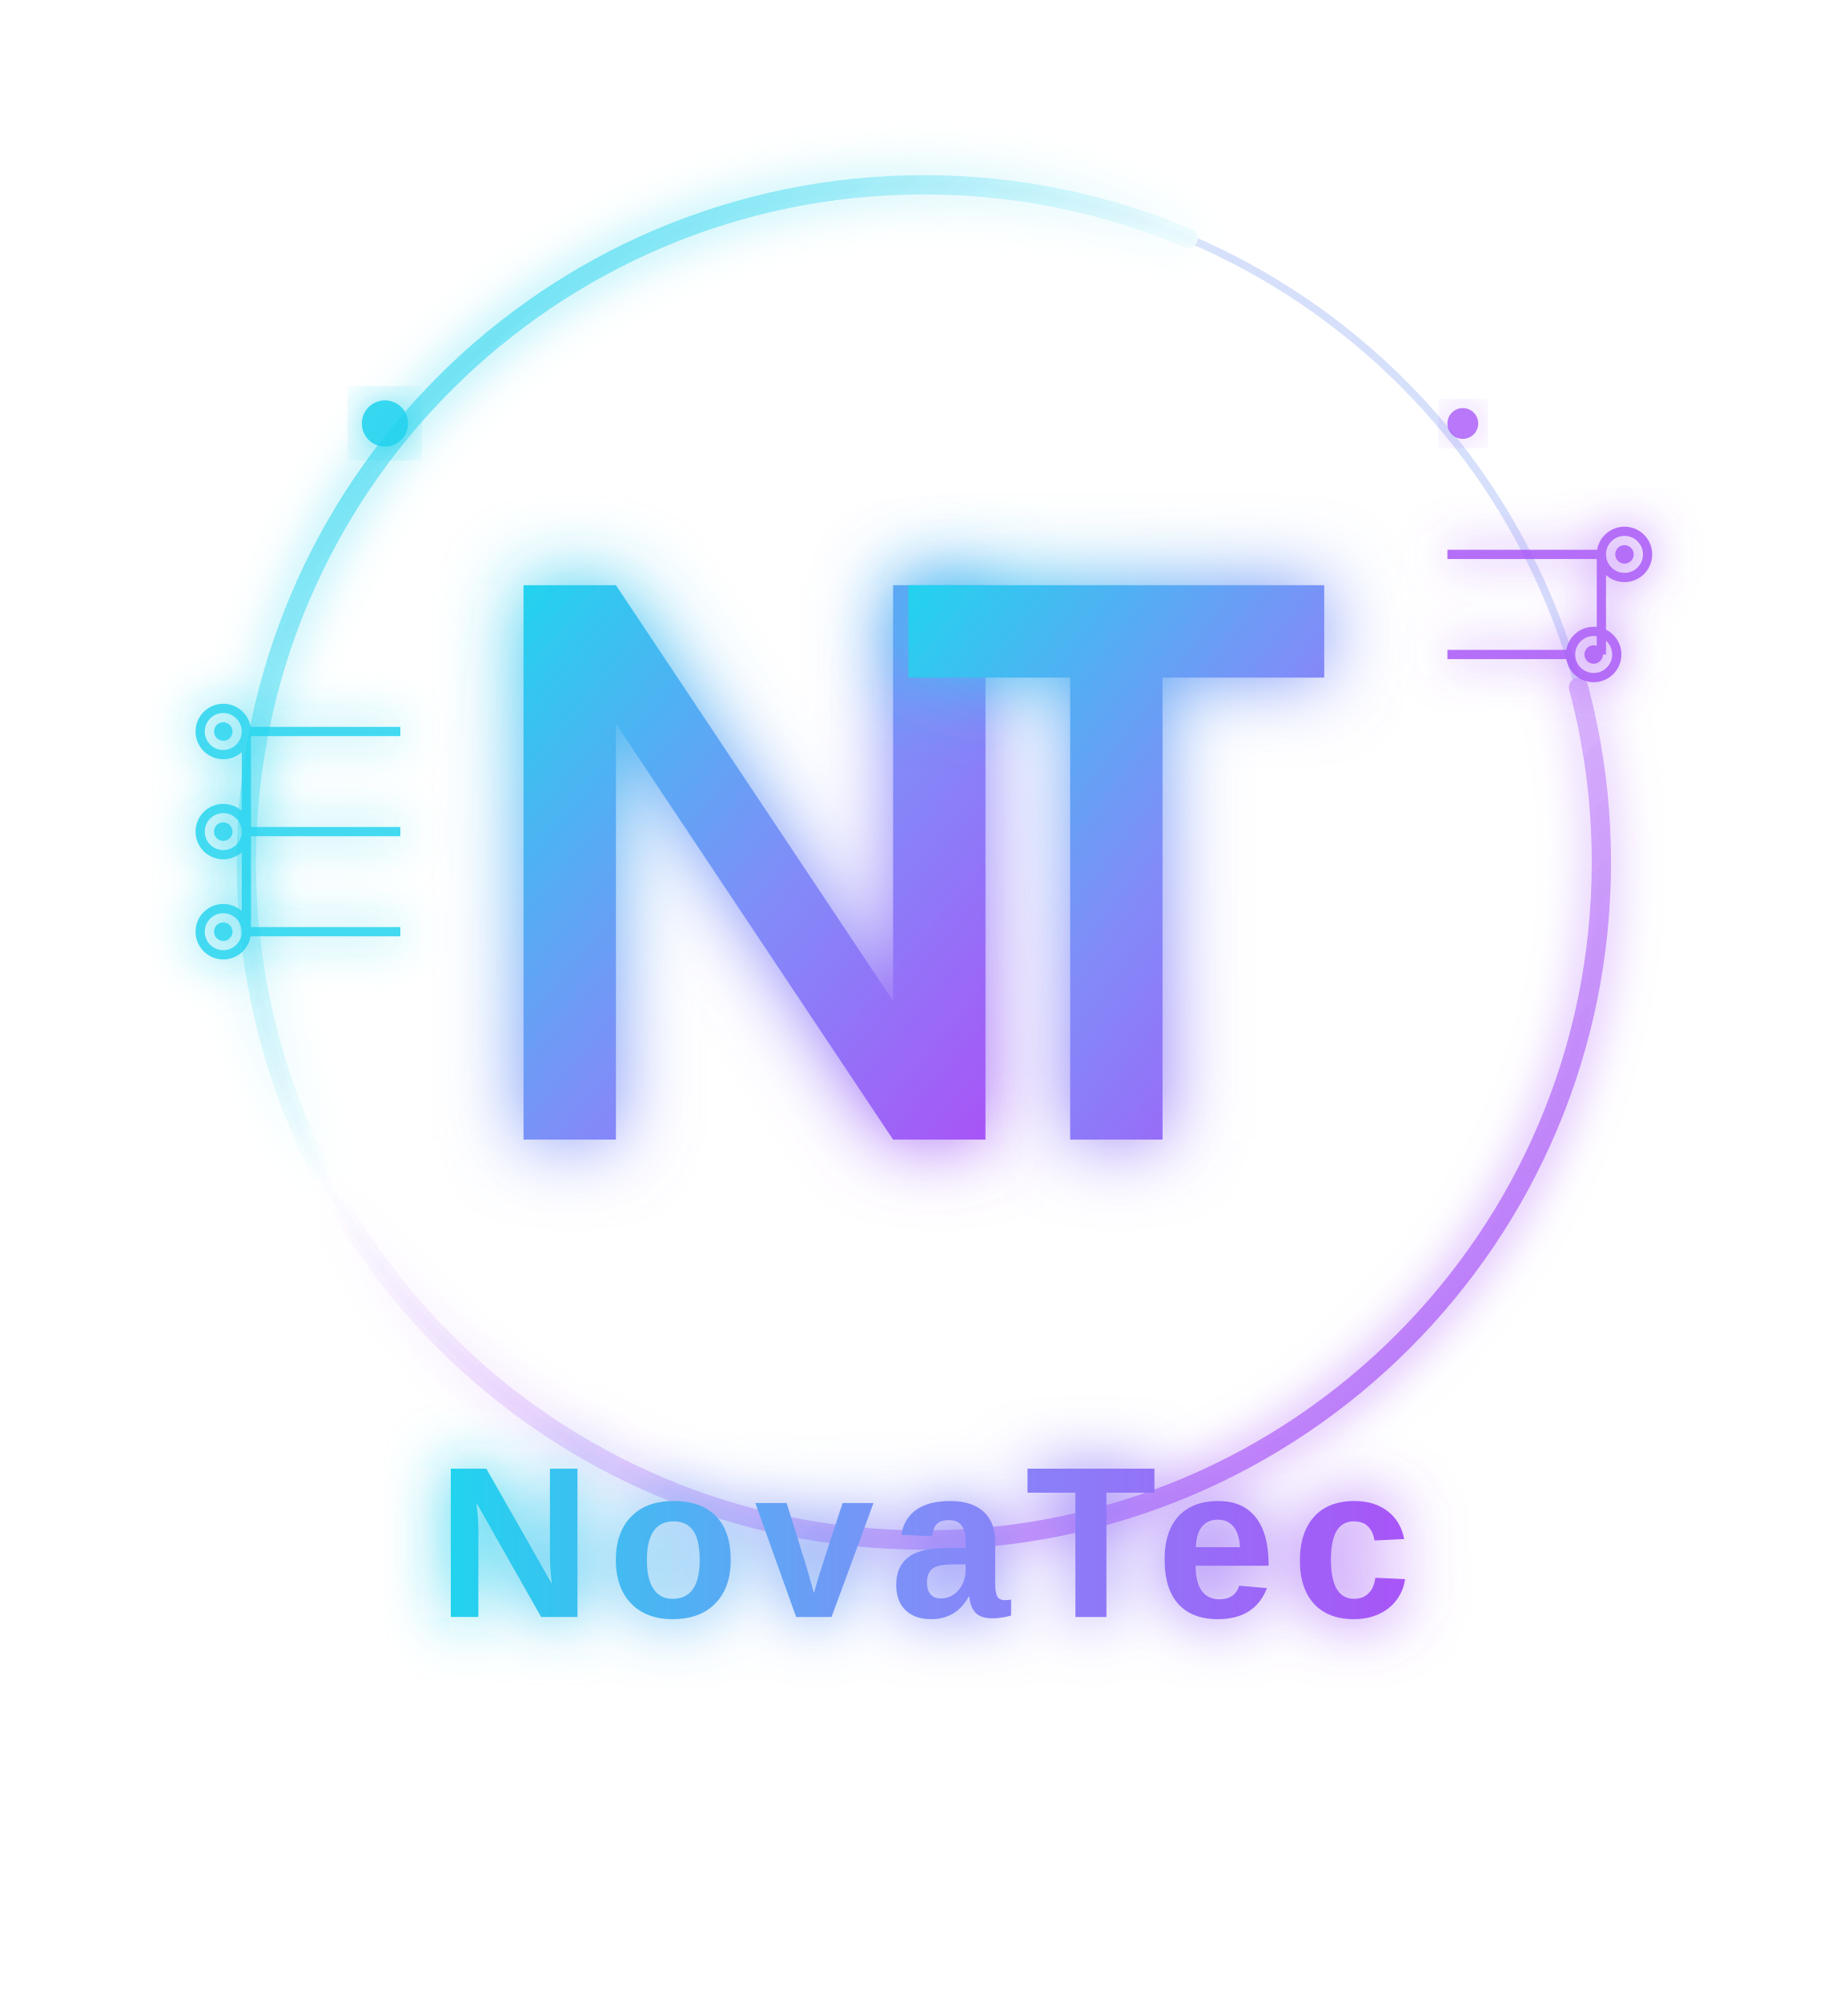
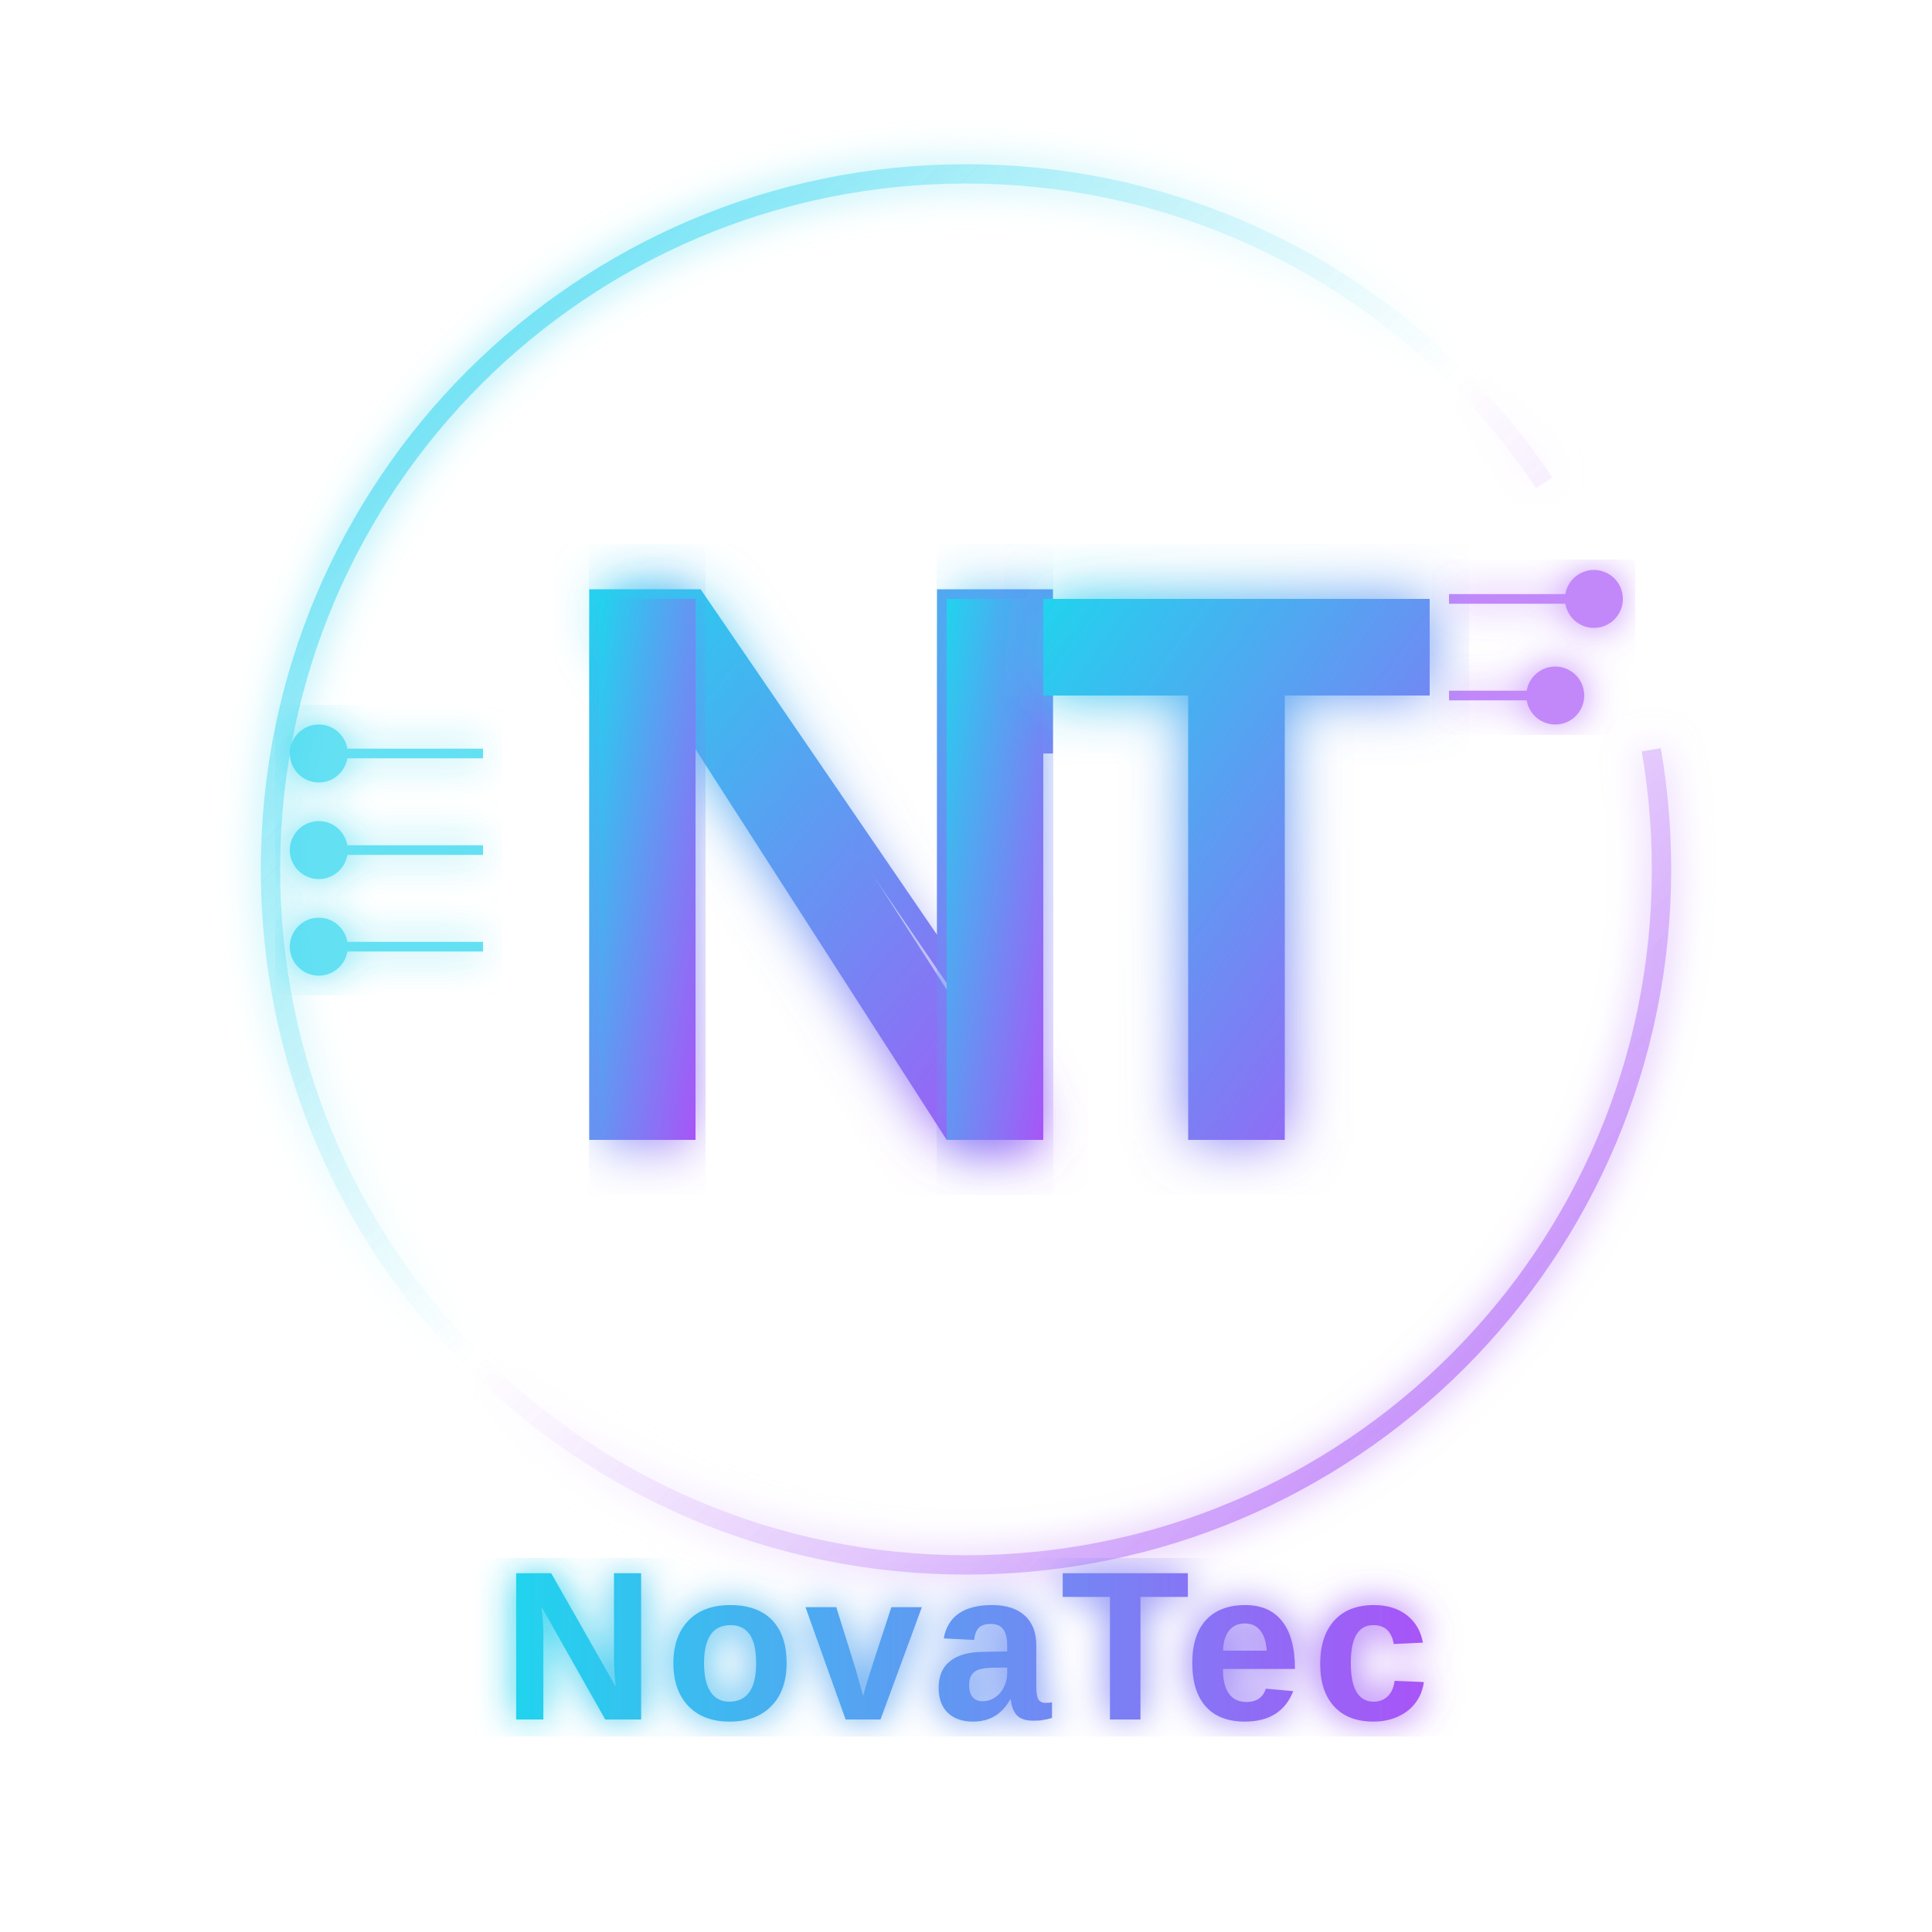
- <svg xmlns="http://www.w3.org/2000/svg" viewBox="0 0 240 260" fill="none">
+ <svg xmlns="http://www.w3.org/2000/svg" viewBox="0 0 200 200" fill="none">
  <defs>
    <linearGradient id="ntGrad" x1="0%" y1="0%" x2="100%" y2="100%">
      <stop offset="0%" stop-color="#22d3ee" />
-       <stop offset="55%" stop-color="#818cf8" />
      <stop offset="100%" stop-color="#a855f7" />
    </linearGradient>
-     <linearGradient id="ringGrad" x1="0%" y1="0%" x2="100%" y2="100%">
-       <stop offset="0%" stop-color="#22d3ee" />
-       <stop offset="40%" stop-color="#ffffff" stop-opacity="0.9" />
-       <stop offset="100%" stop-color="#a855f7" />
+     <linearGradient id="circleGrad" x1="0%" y1="0%" x2="100%" y2="100%">
+       <stop offset="0%" stop-color="#22d3ee" stop-opacity="0.9" />
+       <stop offset="50%" stop-color="#ffffff" stop-opacity="0.6" />
+       <stop offset="100%" stop-color="#a855f7" stop-opacity="0.9" />
    </linearGradient>
    <linearGradient id="textGrad" x1="0%" y1="0%" x2="100%" y2="0%">
      <stop offset="0%" stop-color="#22d3ee" />
-       <stop offset="50%" stop-color="#818cf8" />
      <stop offset="100%" stop-color="#a855f7" />
    </linearGradient>
-     <filter id="glow" x="-30%" y="-30%" width="160%" height="160%">
-       <feGaussianBlur stdDeviation="3" result="blur" />
+     <filter id="glow">
+       <feGaussianBlur stdDeviation="2" result="coloredBlur" />
      <feMerge>
-         <feMergeNode in="blur" />
+         <feMergeNode in="coloredBlur" />
        <feMergeNode in="SourceGraphic" />
      </feMerge>
    </filter>
-     <filter id="glowStrong" x="-40%" y="-40%" width="180%" height="180%">
-       <feGaussianBlur stdDeviation="5" result="blur" />
+     <filter id="glowStrong">
+       <feGaussianBlur stdDeviation="3" result="coloredBlur" />
      <feMerge>
-         <feMergeNode in="blur" />
-         <feMergeNode in="SourceGraphic" />
-       </feMerge>
-     </filter>
-     <filter id="glowText" x="-20%" y="-60%" width="140%" height="220%">
-       <feGaussianBlur stdDeviation="4" result="blur" />
-       <feMerge>
-         <feMergeNode in="blur" />
+         <feMergeNode in="coloredBlur" />
        <feMergeNode in="SourceGraphic" />
      </feMerge>
    </filter>
  </defs>
-   <circle cx="120" cy="112" r="88" stroke="#22d3ee" stroke-width="1" opacity="0.15" fill="none" />
-   <circle cx="120" cy="112" r="88" stroke="#a855f7" stroke-width="1" opacity="0.15" fill="none" />
-   <circle cx="120" cy="112" r="88" stroke="url(#ringGrad)" stroke-width="2.5" stroke-dasharray="480 80" stroke-dashoffset="30" stroke-linecap="round" fill="none" filter="url(#glow)" />
-   <circle cx="50" cy="55" r="3" fill="#22d3ee" opacity="0.9" filter="url(#glow)" />
-   <circle cx="190" cy="55" r="2" fill="#a855f7" opacity="0.8" filter="url(#glow)" />
-   <g filter="url(#glow)" opacity="0.85">
-     <line x1="32" y1="95" x2="52" y2="95" stroke="#22d3ee" stroke-width="1.2" />
-     <line x1="32" y1="108" x2="52" y2="108" stroke="#22d3ee" stroke-width="1.2" />
-     <line x1="32" y1="121" x2="52" y2="121" stroke="#22d3ee" stroke-width="1.2" />
-     <line x1="32" y1="95" x2="32" y2="121" stroke="#22d3ee" stroke-width="1.2" />
-     <circle cx="29" cy="95" r="3" fill="none" stroke="#22d3ee" stroke-width="1.2" />
-     <circle cx="29" cy="108" r="3" fill="none" stroke="#22d3ee" stroke-width="1.2" />
-     <circle cx="29" cy="121" r="3" fill="none" stroke="#22d3ee" stroke-width="1.2" />
-     <circle cx="29" cy="95" r="1.2" fill="#22d3ee" />
-     <circle cx="29" cy="108" r="1.2" fill="#22d3ee" />
-     <circle cx="29" cy="121" r="1.2" fill="#22d3ee" />
+   <circle cx="100" cy="90" r="72" stroke="url(#circleGrad)" stroke-width="2" stroke-dasharray="420 30" stroke-dashoffset="10" filter="url(#glow)" />
+   <g stroke="#22d3ee" stroke-width="1" opacity="0.7" filter="url(#glow)">
+     <line x1="34" y1="78" x2="50" y2="78" />
+     <line x1="34" y1="88" x2="50" y2="88" />
+     <line x1="34" y1="98" x2="50" y2="98" />
+     <circle cx="33" cy="78" r="2.5" fill="#22d3ee" />
+     <circle cx="33" cy="88" r="2.5" fill="#22d3ee" />
+     <circle cx="33" cy="98" r="2.5" fill="#22d3ee" />
  </g>
-   <g filter="url(#glow)" opacity="0.85">
-     <line x1="188" y1="72" x2="208" y2="72" stroke="#a855f7" stroke-width="1.2" />
-     <line x1="188" y1="85" x2="204" y2="85" stroke="#a855f7" stroke-width="1.2" />
-     <line x1="208" y1="72" x2="208" y2="85" stroke="#a855f7" stroke-width="1.2" />
-     <circle cx="211" cy="72" r="3" fill="none" stroke="#a855f7" stroke-width="1.2" />
-     <circle cx="207" cy="85" r="3" fill="none" stroke="#a855f7" stroke-width="1.2" />
-     <circle cx="211" cy="72" r="1.2" fill="#a855f7" />
-     <circle cx="207" cy="85" r="1.2" fill="#a855f7" />
+   <g stroke="#a855f7" stroke-width="1" opacity="0.7" filter="url(#glow)">
+     <line x1="150" y1="62" x2="164" y2="62" />
+     <line x1="150" y1="72" x2="160" y2="72" />
+     <circle cx="165" cy="62" r="2.5" fill="#a855f7" />
+     <circle cx="161" cy="72" r="2.5" fill="#a855f7" />
  </g>
-   <g filter="url(#glowStrong)">
-     <polygon points="68,148 68,76 80,76 116,130 116,76 128,76 128,148 116,148 80,94 80,148" fill="url(#ntGrad)" />
-   </g>
-   <g filter="url(#glowStrong)">
-     <polygon points="118,76 172,76 172,88 151,88 151,148 139,148 139,88 118,88" fill="url(#ntGrad)" />
-   </g>
-   <text x="120" y="210" text-anchor="middle" font-family="'Arial Black', 'Arial Bold', Arial, sans-serif" font-size="28" font-weight="900" letter-spacing="2" fill="url(#textGrad)" filter="url(#glowText)">NovaTec</text>
+   <path d="M62 118 L62 62 L72 62 L98 100 L98 62 L108 62 L108 78" stroke="url(#ntGrad)" stroke-width="2" fill="none" />
+   <polygon points="62,62 72,62 108,118 98,118 62,62" fill="url(#ntGrad)" filter="url(#glowStrong)" />
+   <polygon points="62,62 72,62 72,118 62,118" fill="url(#ntGrad)" filter="url(#glowStrong)" />
+   <polygon points="98,62 108,62 108,118 98,118" fill="url(#ntGrad)" filter="url(#glowStrong)" />
+   <polygon points="108,62 148,62 148,72 133,72 133,118 123,118 123,72 108,72" fill="url(#ntGrad)" filter="url(#glowStrong)" />
+   <text x="100" y="178" text-anchor="middle" font-family="Arial, sans-serif" font-size="22" font-weight="700" fill="url(#textGrad)" filter="url(#glow)" letter-spacing="1">NovaTec</text>
</svg>
